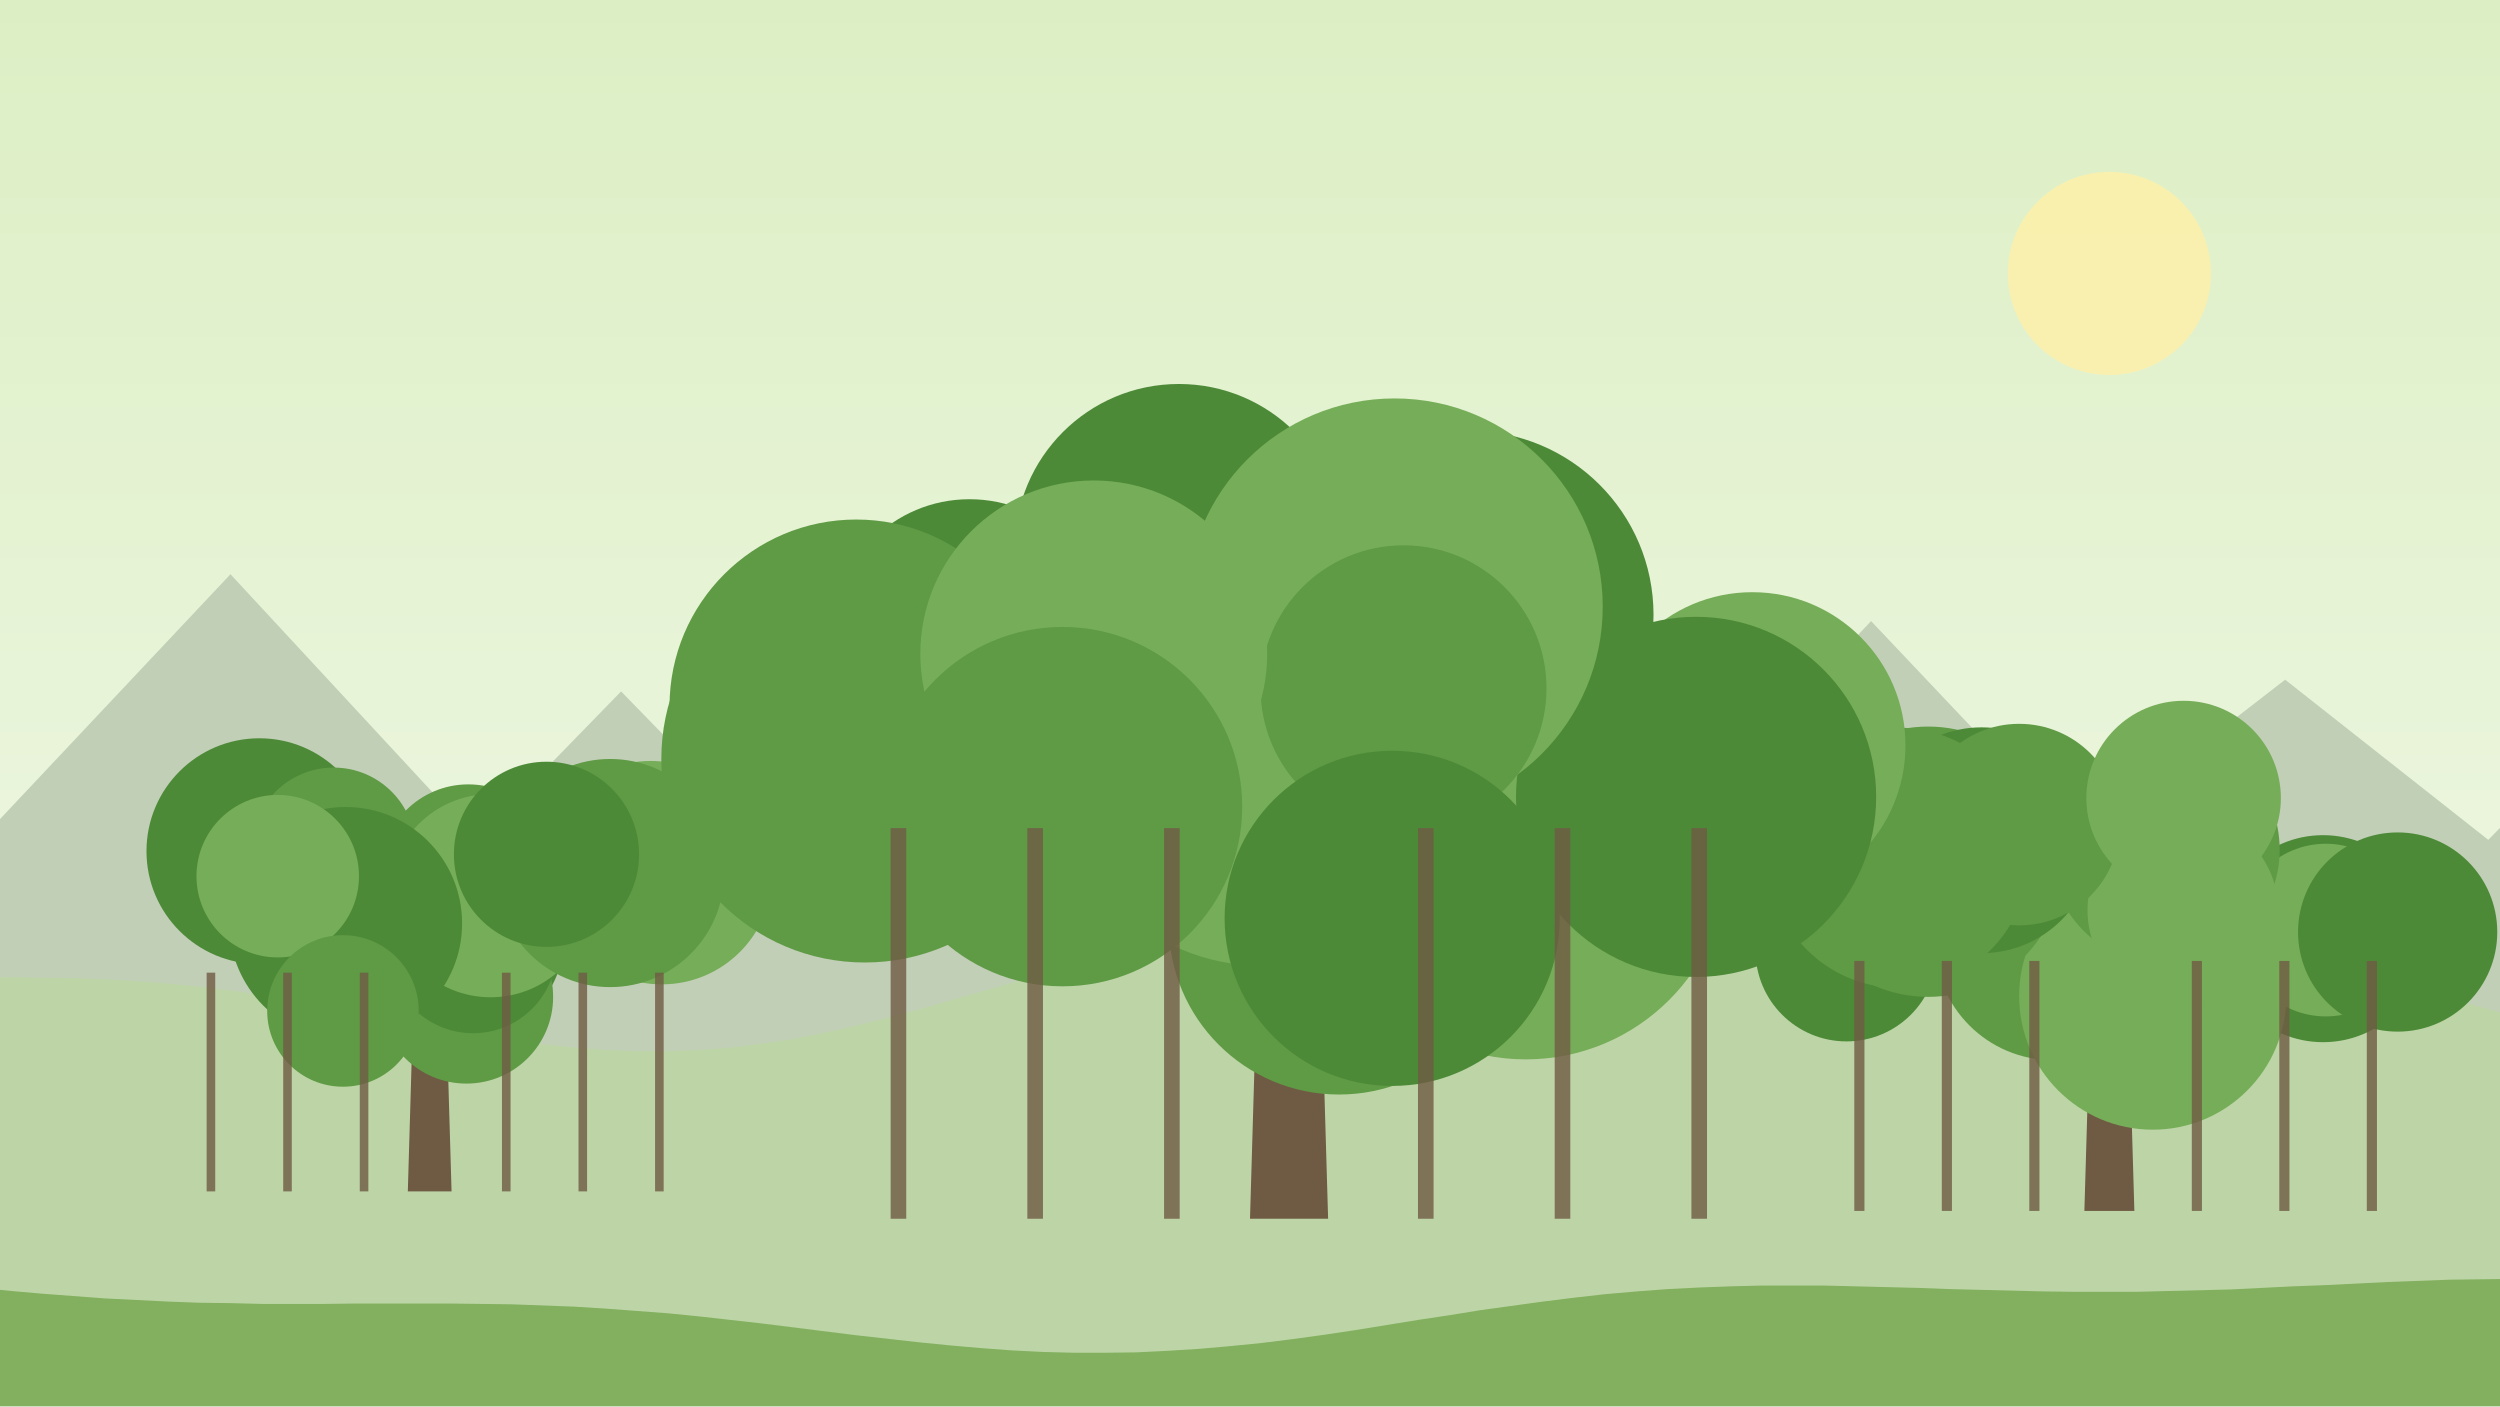
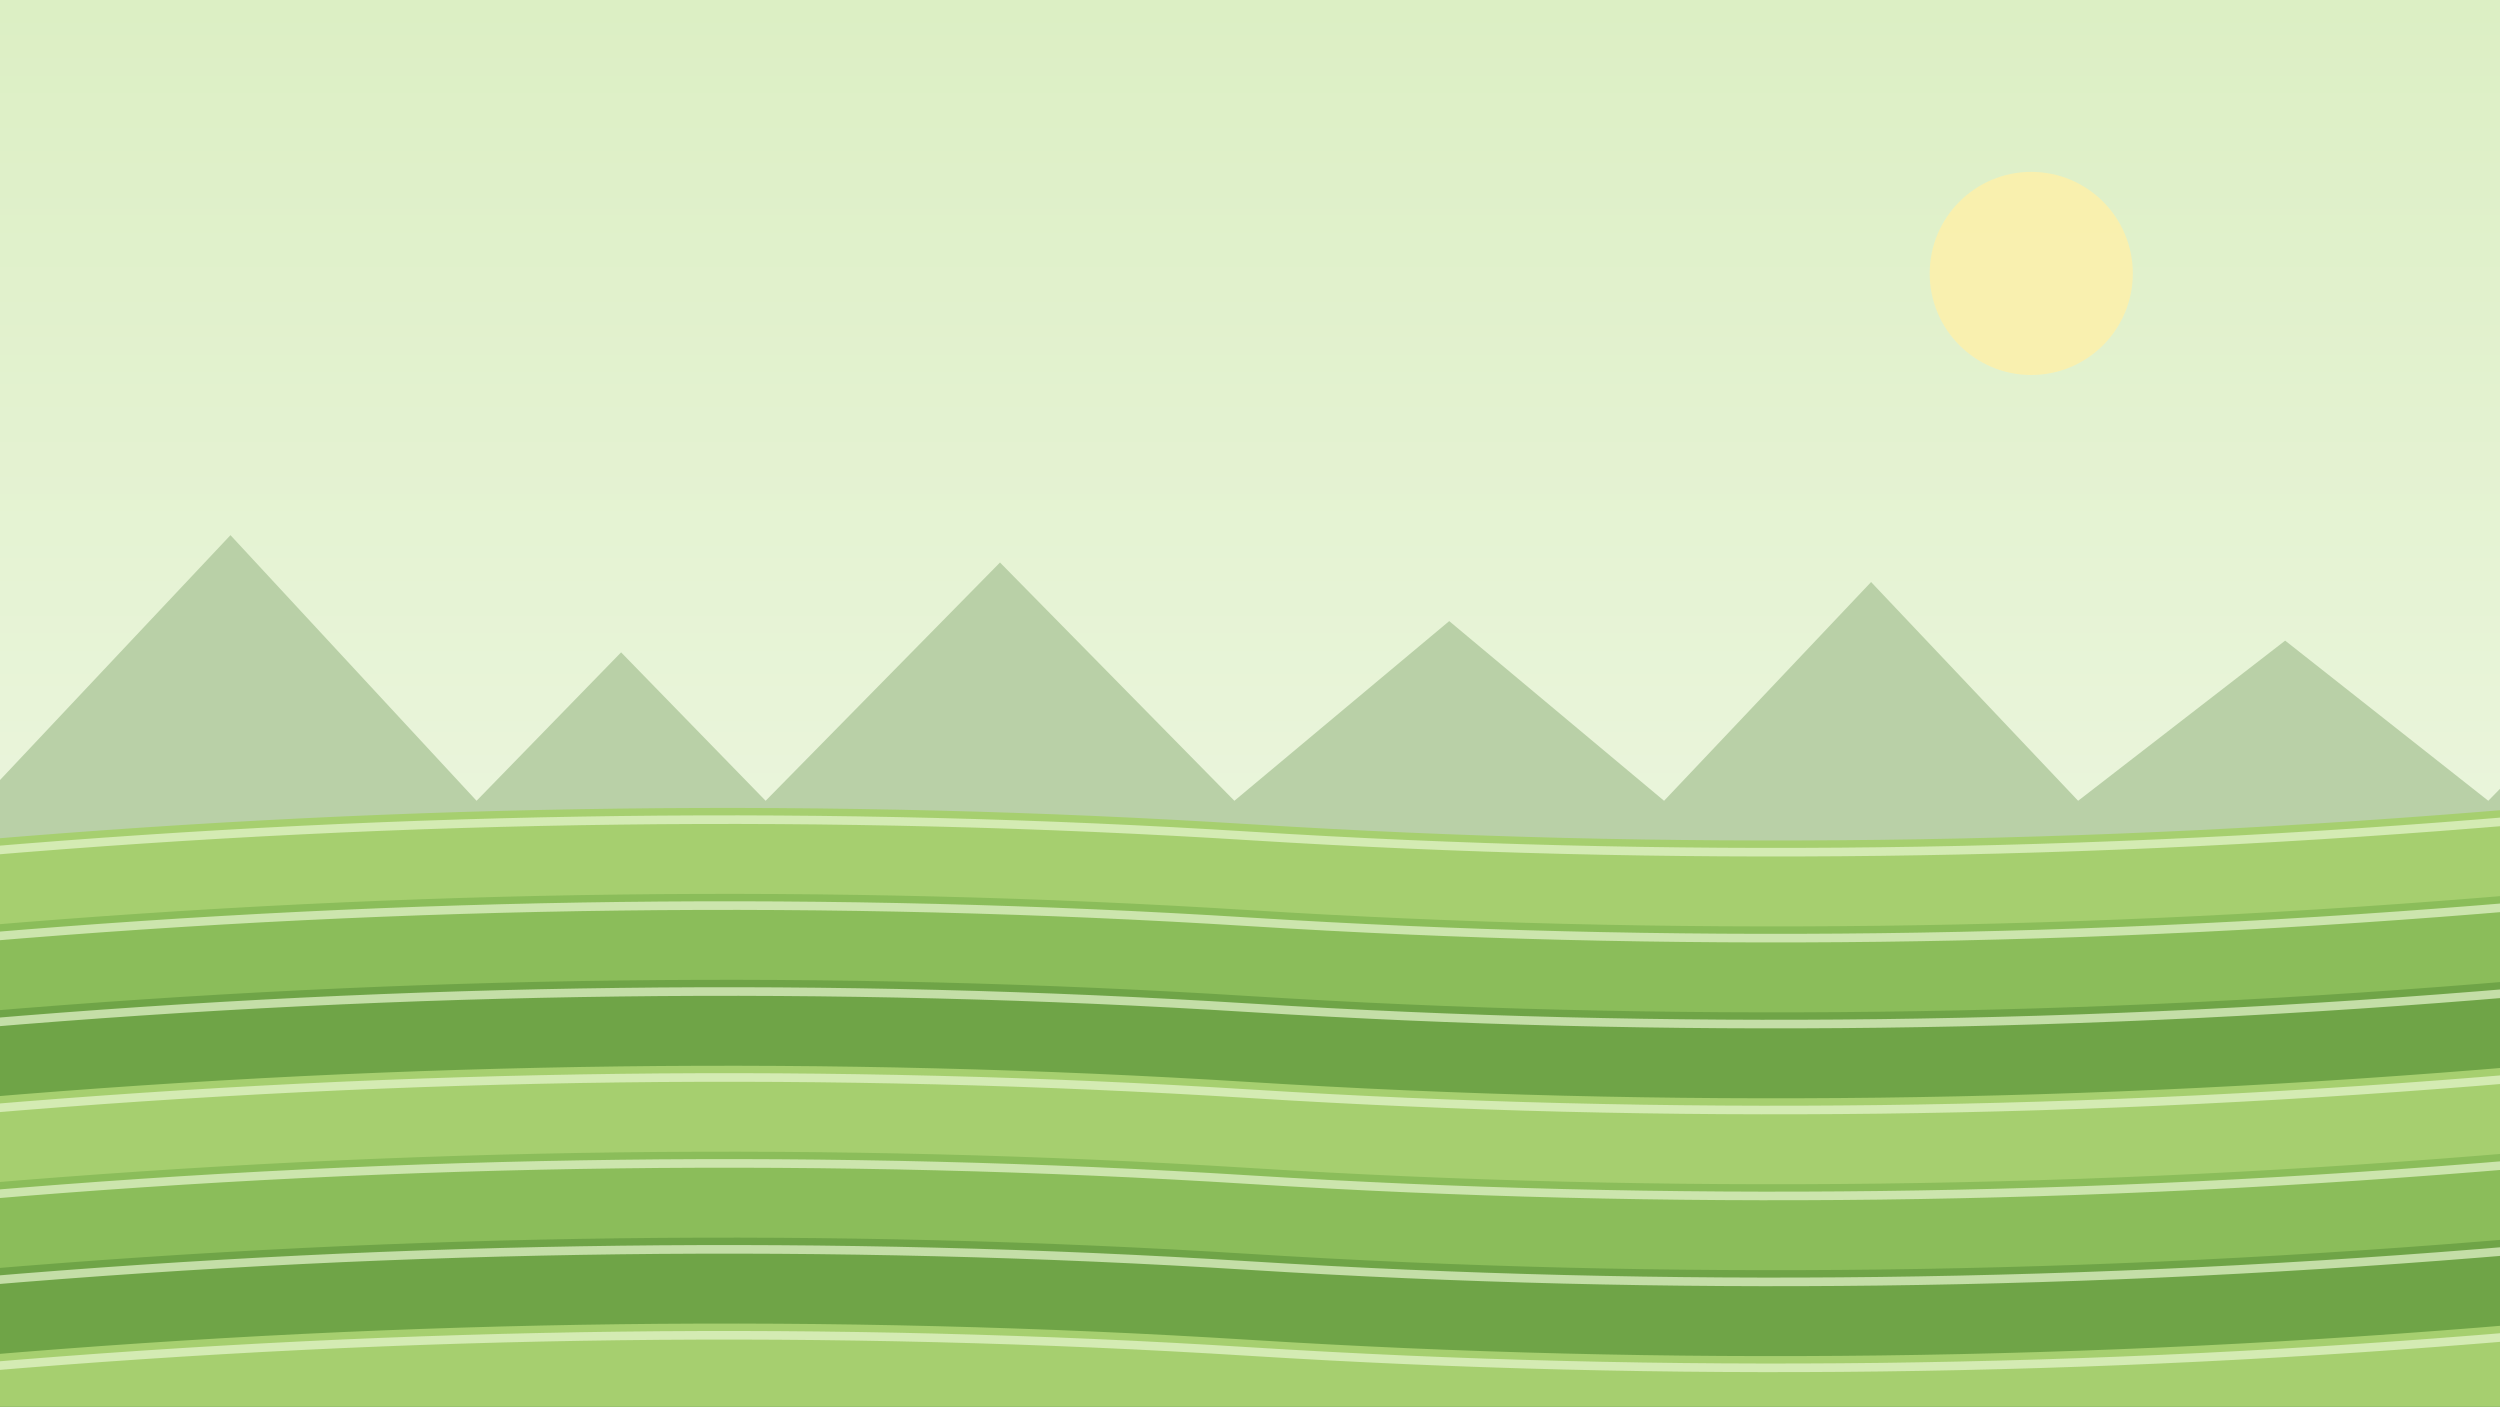
<svg xmlns="http://www.w3.org/2000/svg" viewBox="0 0 640 360" preserveAspectRatio="xMidYMax slice">
  <defs>
-     <linearGradient id="w102" x1="0" y1="0" x2="0" y2="1">
+     <linearGradient id="w107" x1="0" y1="0" x2="0" y2="1">
      <stop offset="0" stop-color="#dcefc4" />
      <stop offset="1" stop-color="#f4f9ec" />
    </linearGradient>
  </defs>
-   <rect width="640" height="360" fill="url(#w102)" />
-   <circle cx="540" cy="70" r="26" fill="#fff0a8" opacity="0.8" />
-   <path d="M-5 360 L-5 215 L59 147 L122 215 L159 177 L196 215 L256 154 L316 215 L371 169 L426 215 L479 159 L532 215 L585 174 L637 215 L685 166 L733 215 L700 360Z" fill="#c1cfb6" />
-   <path d="M-5 360 L-5 250 L-5 250.2 L3 250.2 L11 250.3 L19 250.4 L27 250.7 L35 251.2 L43 251.8 L51 252.6 L59 253.6 L67 254.7 L75 256.0 L83 257.4 L91 258.9 L99 260.4 L107 262.0 L115 263.5 L123 264.9 L131 266.2 L139 267.3 L147 268.2 L155 268.8 L163 269.1 L171 269.1 L179 268.8 L187 268.2 L195 267.2 L203 266.0 L211 264.4 L219 262.6 L227 260.6 L235 258.5 L243 256.2 L251 253.9 L259 251.6 L267 249.3 L275 247.2 L283 245.2 L291 243.3 L299 241.7 L307 240.4 L315 239.3 L323 238.5 L331 237.9 L339 237.6 L347 237.5 L355 237.7 L363 238.0 L371 238.4 L379 239.0 L387 239.6 L395 240.2 L403 240.8 L411 241.3 L419 241.8 L427 242.1 L435 242.3 L443 242.3 L451 242.2 L459 242.0 L467 241.7 L475 241.3 L483 240.8 L491 240.3 L499 239.8 L507 239.4 L515 239.0 L523 238.8 L531 238.8 L539 238.9 L547 239.3 L555 240.0 L563 240.9 L571 242.0 L579 243.4 L587 245.1 L595 246.9 L603 248.9 L611 251.1 L619 253.3 L627 255.6 L635 257.8 L643 260.0 L645 360Z" fill="#bcd6a4" opacity="0.9" />
-   <path d="M104.4 305 L105.8 257.4 L114.2 257.4 L115.6 305Z" fill="#6f5a44" />
-   <circle cx="112.1" cy="244.0" r="23.5" fill="#5f9a45" />
-   <circle cx="120.6" cy="241.0" r="23.6" fill="#4c8a38" />
-   <circle cx="166.6" cy="222.6" r="27.8" fill="#76ad58" />
-   <circle cx="119.4" cy="255.2" r="22.2" fill="#5f9a45" />
-   <circle cx="121.1" cy="243.1" r="21.4" fill="#4c8a38" />
-   <circle cx="169.4" cy="223.7" r="28.3" fill="#76ad58" />
-   <circle cx="119.9" cy="223.3" r="22.5" fill="#5f9a45" />
-   <circle cx="66.4" cy="217.9" r="28.9" fill="#4c8a38" />
-   <circle cx="125.6" cy="229.3" r="26.0" fill="#76ad58" />
-   <circle cx="85.4" cy="217.5" r="21.0" fill="#5f9a45" />
-   <circle cx="88.5" cy="236.4" r="29.8" fill="#4c8a38" />
-   <circle cx="145.6" cy="219.5" r="22.4" fill="#76ad58" />
-   <circle cx="156.2" cy="223.5" r="29.2" fill="#5f9a45" />
-   <circle cx="139.9" cy="218.7" r="23.7" fill="#4c8a38" />
-   <circle cx="71.1" cy="224.3" r="20.8" fill="#76ad58" />
-   <circle cx="87.8" cy="258.8" r="19.4" fill="#5f9a45" />
-   <path d="M54.0 249.0 L54.0 305" stroke="#6f5a44" stroke-width="2.2" opacity=".8" />
-   <path d="M73.6 249.0 L73.6 305" stroke="#6f5a44" stroke-width="2.2" opacity=".8" />
-   <path d="M93.2 249.0 L93.2 305" stroke="#6f5a44" stroke-width="2.2" opacity=".8" />
-   <path d="M129.6 249.0 L129.6 305" stroke="#6f5a44" stroke-width="2.2" opacity=".8" />
-   <path d="M149.2 249.0 L149.2 305" stroke="#6f5a44" stroke-width="2.2" opacity=".8" />
-   <path d="M168.8 249.0 L168.8 305" stroke="#6f5a44" stroke-width="2.2" opacity=".8" />
-   <path d="M533.6 310 L535.2 255.6 L544.8 255.6 L546.4 310Z" fill="#6f5a44" />
-   <circle cx="525.6" cy="241.1" r="30.3" fill="#5f9a45" />
-   <circle cx="594.7" cy="240.3" r="26.5" fill="#4c8a38" />
-   <circle cx="595.4" cy="238.1" r="22.1" fill="#76ad58" />
-   <circle cx="519.9" cy="233.4" r="22.8" fill="#5f9a45" />
-   <circle cx="472.7" cy="243.3" r="23.3" fill="#4c8a38" />
-   <circle cx="551.1" cy="255.0" r="34.2" fill="#76ad58" />
-   <circle cx="493.6" cy="220.6" r="34.6" fill="#5f9a45" />
-   <circle cx="613.8" cy="238.6" r="25.5" fill="#4c8a38" />
-   <circle cx="557.6" cy="238.6" r="25.7" fill="#76ad58" />
-   <circle cx="554.2" cy="217.5" r="29.4" fill="#5f9a45" />
-   <circle cx="507.3" cy="215.1" r="28.9" fill="#4c8a38" />
-   <circle cx="558.8" cy="233.0" r="24.4" fill="#76ad58" />
-   <circle cx="516.9" cy="211.1" r="25.8" fill="#5f9a45" />
-   <circle cx="491.8" cy="219.0" r="25.6" fill="#4c8a38" />
-   <circle cx="559.0" cy="204.3" r="24.9" fill="#76ad58" />
-   <circle cx="486.1" cy="219.6" r="33.3" fill="#5f9a45" />
-   <path d="M476.0 246.0 L476.0 310" stroke="#6f5a44" stroke-width="2.6" opacity=".8" />
-   <path d="M498.4 246.0 L498.4 310" stroke="#6f5a44" stroke-width="2.6" opacity=".8" />
-   <path d="M520.8 246.0 L520.8 310" stroke="#6f5a44" stroke-width="2.6" opacity=".8" />
-   <path d="M562.4 246.0 L562.4 310" stroke="#6f5a44" stroke-width="2.6" opacity=".8" />
-   <path d="M584.8 246.0 L584.8 310" stroke="#6f5a44" stroke-width="2.6" opacity=".8" />
-   <path d="M607.2 246.0 L607.2 310" stroke="#6f5a44" stroke-width="2.6" opacity=".8" />
-   <path d="M320.0 312 L322.5 227.0 L337.5 227.0 L340.0 312Z" fill="#6f5a44" />
-   <circle cx="337.3" cy="223.8" r="41.5" fill="#5f9a45" />
-   <circle cx="248.2" cy="163.0" r="35.2" fill="#4c8a38" />
-   <circle cx="448.6" cy="190.8" r="39.2" fill="#76ad58" />
-   <circle cx="342.8" cy="236.6" r="43.6" fill="#5f9a45" />
-   <circle cx="376.2" cy="157.4" r="47.1" fill="#4c8a38" />
-   <circle cx="390.6" cy="219.3" r="51.9" fill="#76ad58" />
-   <circle cx="219.2" cy="180.8" r="47.8" fill="#5f9a45" />
-   <circle cx="434.2" cy="204.0" r="46.1" fill="#4c8a38" />
-   <circle cx="322.8" cy="195.4" r="51.8" fill="#76ad58" />
-   <circle cx="221.4" cy="194.3" r="52.1" fill="#5f9a45" />
-   <circle cx="301.8" cy="140.3" r="42.0" fill="#4c8a38" />
-   <circle cx="357.0" cy="155.3" r="53.3" fill="#76ad58" />
-   <circle cx="359.3" cy="176.2" r="36.6" fill="#5f9a45" />
-   <circle cx="356.4" cy="235.1" r="42.9" fill="#4c8a38" />
-   <circle cx="280.0" cy="167.4" r="44.4" fill="#76ad58" />
-   <circle cx="272.0" cy="206.5" r="46.0" fill="#5f9a45" />
-   <path d="M230.0 212.0 L230.0 312" stroke="#6f5a44" stroke-width="4.0" opacity=".8" />
-   <path d="M265.0 212.0 L265.0 312" stroke="#6f5a44" stroke-width="4.0" opacity=".8" />
-   <path d="M300.0 212.0 L300.0 312" stroke="#6f5a44" stroke-width="4.0" opacity=".8" />
-   <path d="M365.0 212.0 L365.0 312" stroke="#6f5a44" stroke-width="4.0" opacity=".8" />
-   <path d="M400.0 212.0 L400.0 312" stroke="#6f5a44" stroke-width="4.0" opacity=".8" />
-   <path d="M435.0 212.0 L435.0 312" stroke="#6f5a44" stroke-width="4.0" opacity=".8" />
-   <path d="M-5 360 L-5 335 L-5 329.7 L3 330.5 L11 331.2 L19 331.8 L27 332.4 L35 332.8 L43 333.2 L51 333.5 L59 333.6 L67 333.8 L75 333.8 L83 333.8 L91 333.7 L99 333.7 L107 333.7 L115 333.7 L123 333.8 L131 333.9 L139 334.2 L147 334.5 L155 335.0 L163 335.6 L171 336.2 L179 337.0 L187 337.9 L195 338.8 L203 339.8 L211 340.8 L219 341.8 L227 342.7 L235 343.6 L243 344.4 L251 345.1 L259 345.7 L267 346.1 L275 346.3 L283 346.3 L291 346.2 L299 345.8 L307 345.3 L315 344.6 L323 343.8 L331 342.8 L339 341.7 L347 340.5 L355 339.2 L363 337.9 L371 336.7 L379 335.4 L387 334.3 L395 333.2 L403 332.2 L411 331.3 L419 330.6 L427 330.0 L435 329.6 L443 329.3 L451 329.1 L459 329.1 L467 329.1 L475 329.3 L483 329.5 L491 329.7 L499 330.0 L507 330.2 L515 330.4 L523 330.6 L531 330.7 L539 330.7 L547 330.7 L555 330.5 L563 330.3 L571 330.1 L579 329.7 L587 329.3 L595 329.0 L603 328.6 L611 328.2 L619 327.9 L627 327.6 L635 327.5 L643 327.4 L645 360Z" fill="#82b05f" opacity="1" />
+   <rect width="640" height="360" fill="url(#w107)" />
+   <circle cx="520" cy="70" r="26" fill="#fff0a8" opacity="0.8" />
+   <path d="M-5 360 L-5 205 L59 137 L122 205 L159 167 L196 205 L256 144 L316 205 L371 159 L426 205 L479 149 L532 205 L585 164 L637 205 L685 156 L733 205 L700 360Z" fill="#b9d0a7" />
+   <path d="M-5 215 Q160.0 201 320.0 211 T645 207 V360 H-5Z" fill="#a6cf6f" />
+   <path d="M-5 218 Q160.0 204 320.0 214 T645 210" stroke="#e8f6d0" stroke-width="2.2" fill="none" opacity=".7" />
+   <path d="M-5 237 Q160.0 223 320.0 233 T645 229 V360 H-5Z" fill="#8bbd5a" />
+   <path d="M-5 240 Q160.0 226 320.0 236 T645 232" stroke="#e8f6d0" stroke-width="2.2" fill="none" opacity=".7" />
+   <path d="M-5 259 Q160.0 245 320.0 255 T645 251 V360 H-5Z" fill="#6fa447" />
+   <path d="M-5 262 Q160.0 248 320.0 258 T645 254" stroke="#e8f6d0" stroke-width="2.2" fill="none" opacity=".7" />
+   <path d="M-5 281 Q160.0 267 320.0 277 T645 273 V360 H-5Z" fill="#a6cf6f" />
+   <path d="M-5 284 Q160.0 270 320.0 280 T645 276" stroke="#e8f6d0" stroke-width="2.2" fill="none" opacity=".7" />
+   <path d="M-5 303 Q160.0 289 320.0 299 T645 295 V360 H-5Z" fill="#8bbd5a" />
+   <path d="M-5 306 Q160.0 292 320.0 302 T645 298" stroke="#e8f6d0" stroke-width="2.2" fill="none" opacity=".7" />
+   <path d="M-5 325 Q160.0 311 320.0 321 T645 317 V360 H-5Z" fill="#6fa447" />
+   <path d="M-5 328 Q160.0 314 320.0 324 T645 320" stroke="#e8f6d0" stroke-width="2.2" fill="none" opacity=".7" />
+   <path d="M-5 347 Q160.0 333 320.0 343 T645 339 V360 H-5Z" fill="#a6cf6f" />
+   <path d="M-5 350 Q160.0 336 320.0 346 T645 342" stroke="#e8f6d0" stroke-width="2.2" fill="none" opacity=".7" />
</svg>
